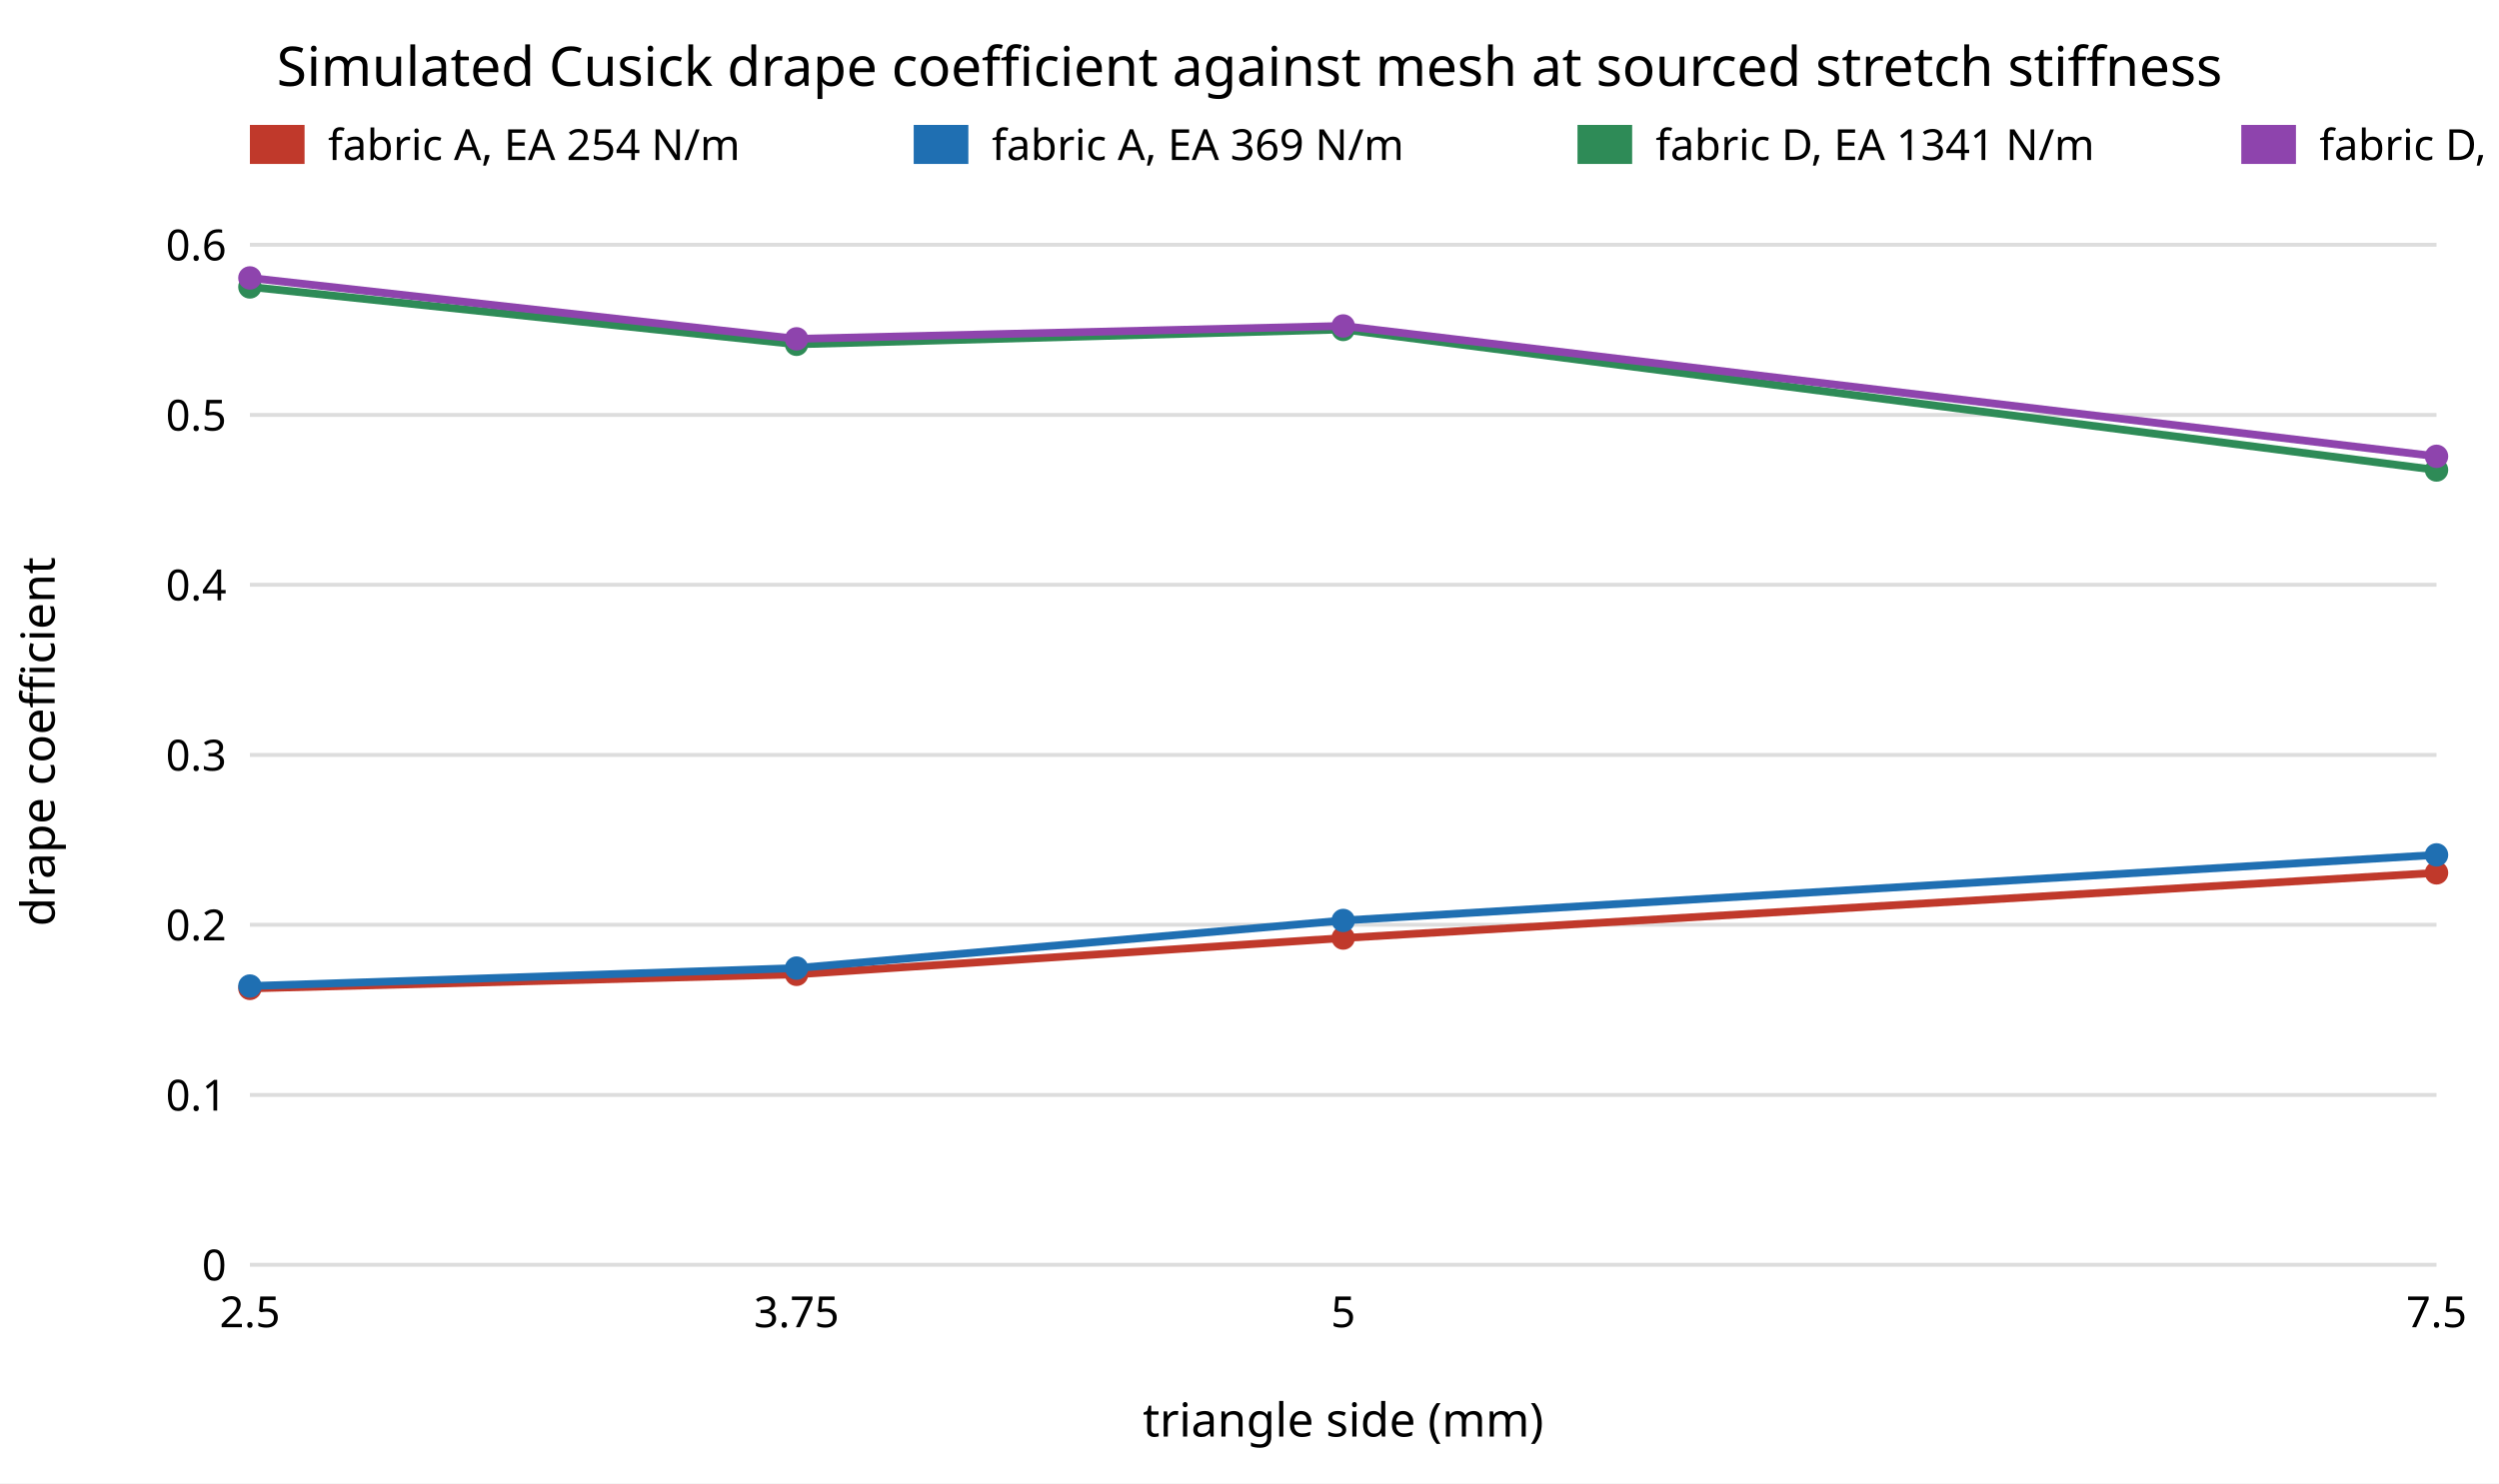
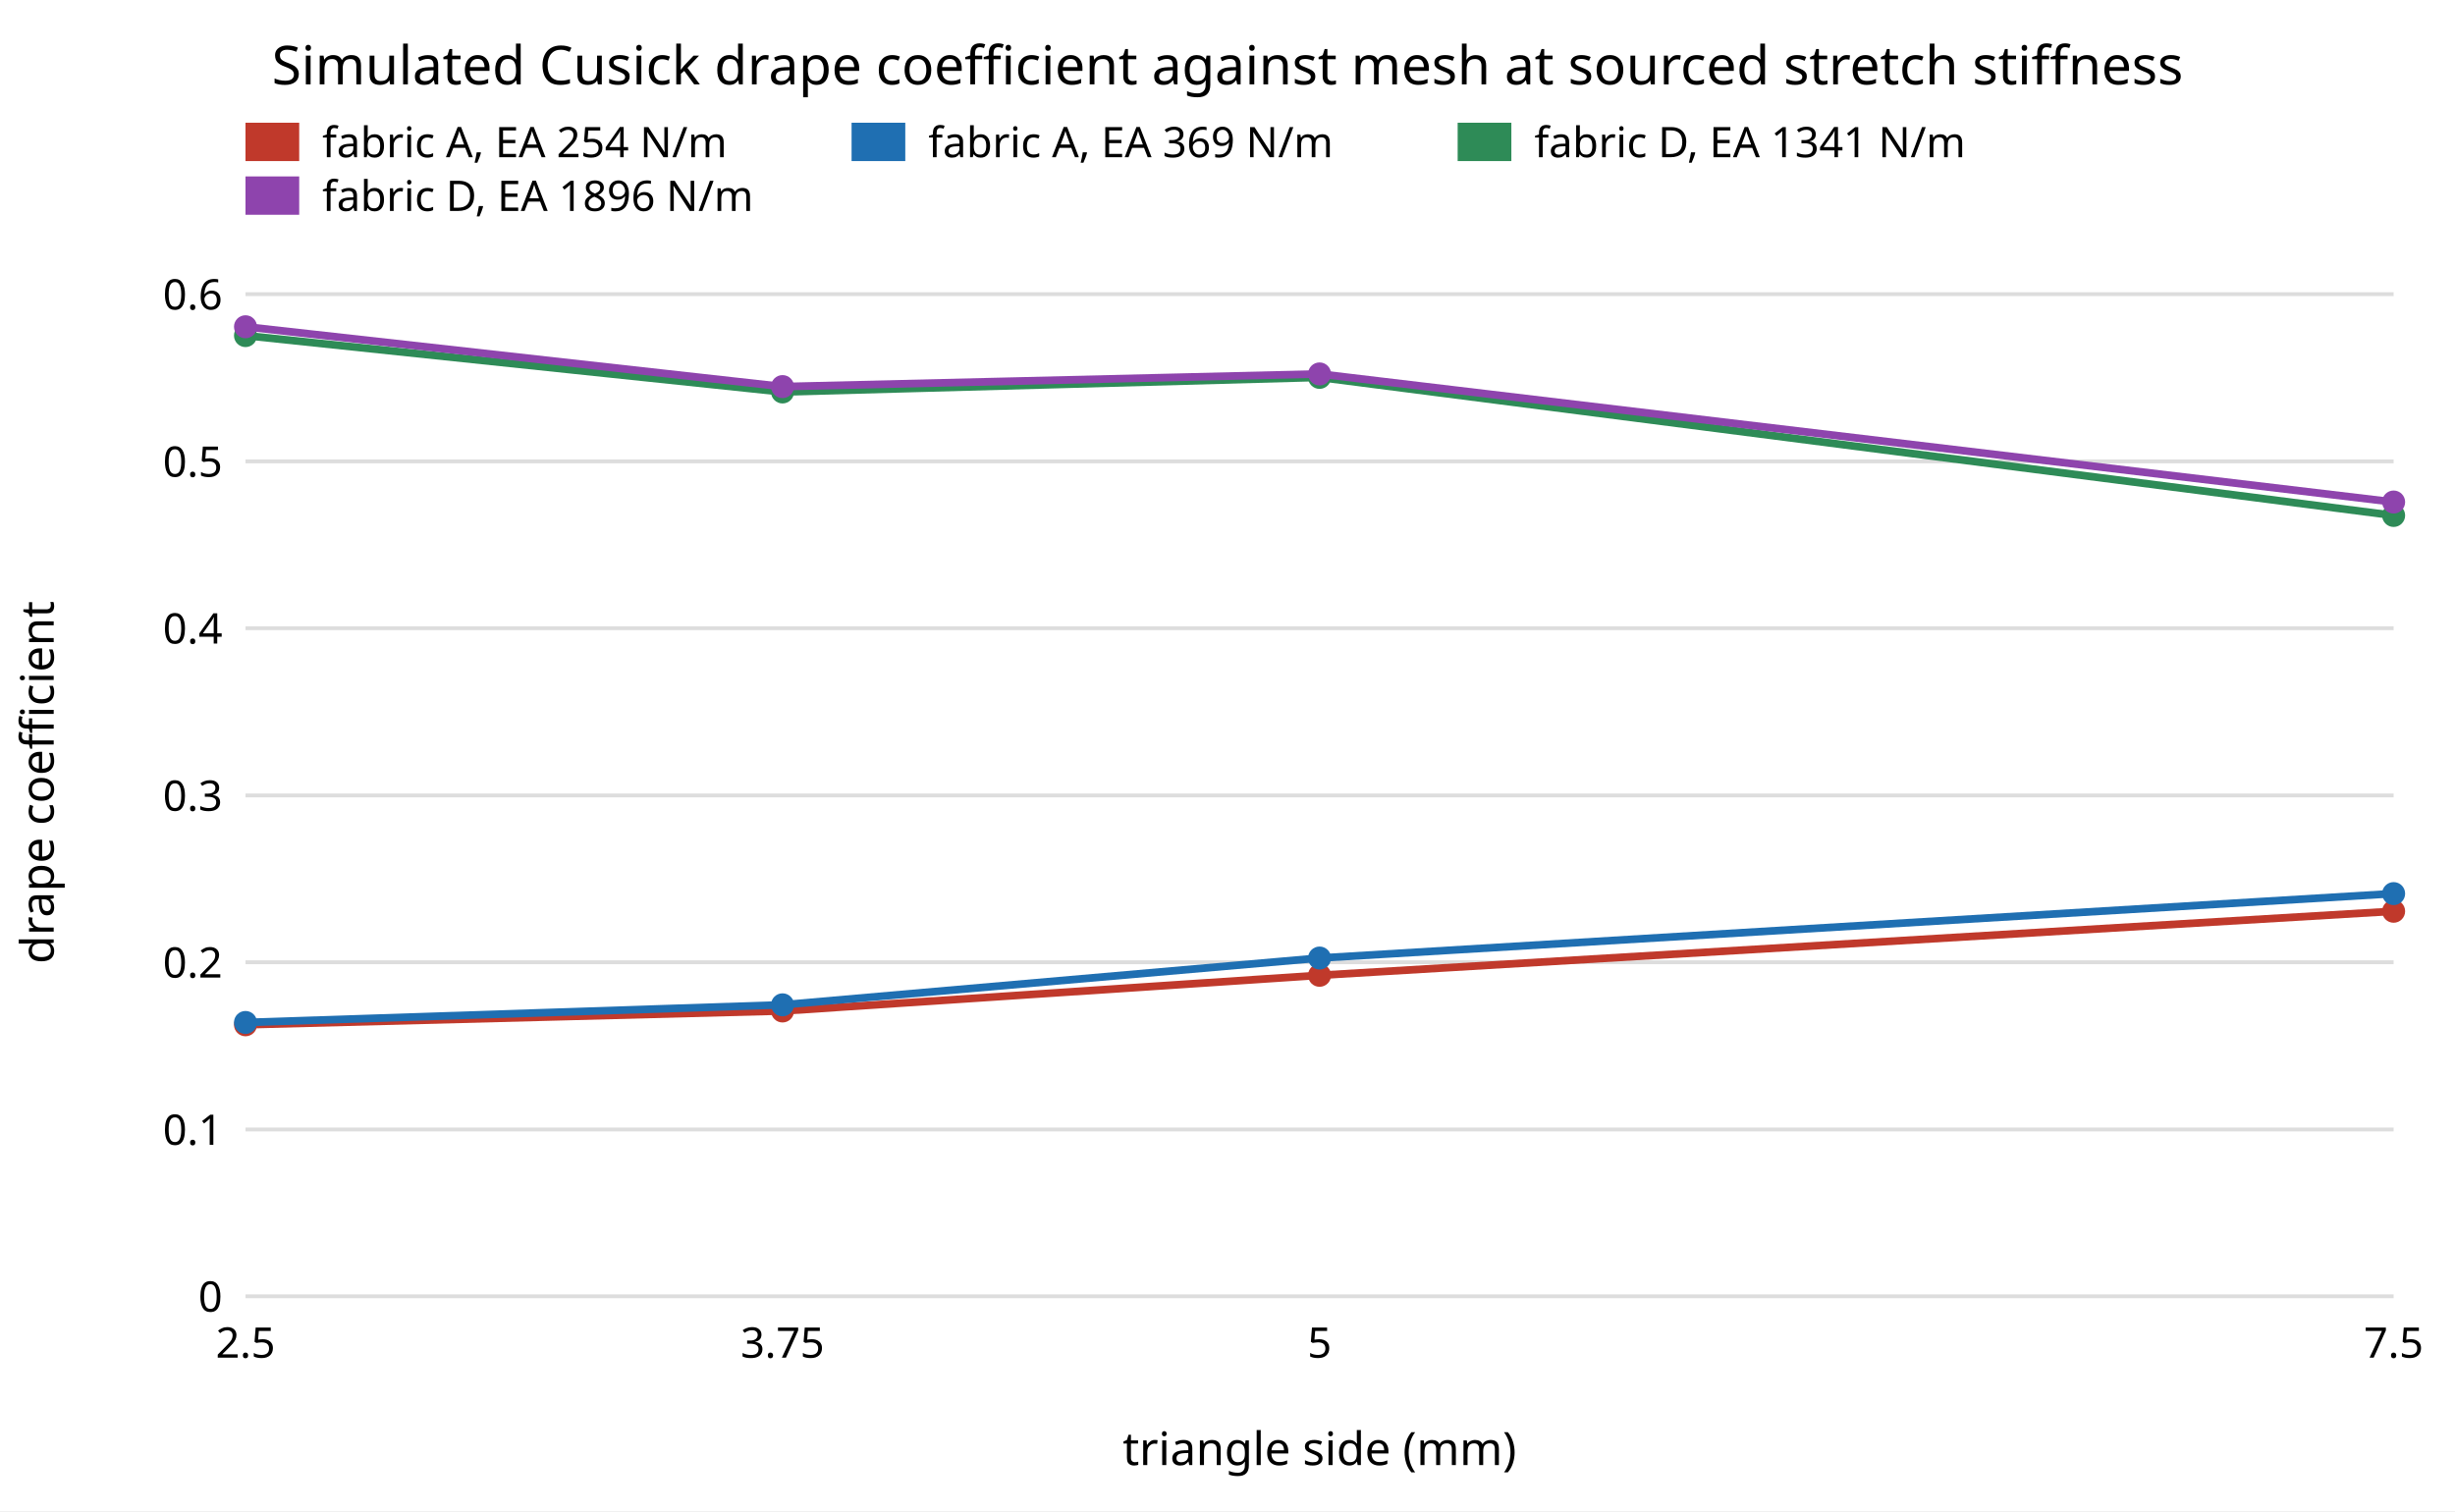
- <svg xmlns="http://www.w3.org/2000/svg" viewBox="0 0 640 380" role="img" aria-label="Drape coefficient against triangle side in mm for the jersey A and suiting D, converged continued solves only">
-   <rect width="640" height="380" fill="#fff" />
+ <svg xmlns="http://www.w3.org/2000/svg" viewBox="0 0 640 394" role="img" aria-label="Drape coefficient against triangle side in mm for the jersey A and suiting D, converged continued solves only">
+   <rect width="640" height="394" fill="#fff" />
  <text x="320.0" y="22" text-anchor="middle" font-family="sans-serif" font-size="14">Simulated Cusick drape coefficient against mesh at sourced stretch stiffness</text>
-   <line x1="64" x2="624" y1="324.0" y2="324.0" stroke="#ddd" />
-   <text x="58" y="328.0" text-anchor="end" font-family="sans-serif" font-size="11">0</text>
-   <line x1="64" x2="624" y1="280.5" y2="280.5" stroke="#ddd" />
-   <text x="58" y="284.5" text-anchor="end" font-family="sans-serif" font-size="11">0.1</text>
-   <line x1="64" x2="624" y1="236.9" y2="236.9" stroke="#ddd" />
-   <text x="58" y="240.9" text-anchor="end" font-family="sans-serif" font-size="11">0.2</text>
-   <line x1="64" x2="624" y1="193.4" y2="193.4" stroke="#ddd" />
-   <text x="58" y="197.4" text-anchor="end" font-family="sans-serif" font-size="11">0.3</text>
-   <line x1="64" x2="624" y1="149.8" y2="149.8" stroke="#ddd" />
-   <text x="58" y="153.8" text-anchor="end" font-family="sans-serif" font-size="11">0.4</text>
-   <line x1="64" x2="624" y1="106.3" y2="106.3" stroke="#ddd" />
-   <text x="58" y="110.3" text-anchor="end" font-family="sans-serif" font-size="11">0.5</text>
-   <line x1="64" x2="624" y1="62.7" y2="62.7" stroke="#ddd" />
-   <text x="58" y="66.7" text-anchor="end" font-family="sans-serif" font-size="11">0.6</text>
-   <text x="64.0" y="340" text-anchor="middle" font-family="sans-serif" font-size="11">2.5</text>
-   <text x="204.0" y="340" text-anchor="middle" font-family="sans-serif" font-size="11">3.75</text>
-   <text x="344.0" y="340" text-anchor="middle" font-family="sans-serif" font-size="11">5</text>
-   <text x="624.0" y="340" text-anchor="middle" font-family="sans-serif" font-size="11">7.5</text>
-   <text x="344.0" y="368" text-anchor="middle" font-family="sans-serif" font-size="12">triangle side (mm)</text>
-   <text x="14" y="190.0" text-anchor="middle" font-family="sans-serif" font-size="12" transform="rotate(-90 14 190.0)">drape coefficient</text>
-   <polyline points="64.0,253.2 204.0,249.6 344.0,240.3 624.0,223.6" fill="none" stroke="#c0392b" stroke-width="2" />
-   <circle cx="64.0" cy="253.2" r="3" fill="#c0392b" />
-   <circle cx="204.0" cy="249.6" r="3" fill="#c0392b" />
-   <circle cx="344.0" cy="240.3" r="3" fill="#c0392b" />
-   <circle cx="624.0" cy="223.6" r="3" fill="#c0392b" />
+   <line x1="64" x2="624" y1="338.0" y2="338.0" stroke="#ddd" />
+   <text x="58" y="342.0" text-anchor="end" font-family="sans-serif" font-size="11">0</text>
+   <line x1="64" x2="624" y1="294.5" y2="294.5" stroke="#ddd" />
+   <text x="58" y="298.5" text-anchor="end" font-family="sans-serif" font-size="11">0.1</text>
+   <line x1="64" x2="624" y1="250.9" y2="250.9" stroke="#ddd" />
+   <text x="58" y="254.9" text-anchor="end" font-family="sans-serif" font-size="11">0.2</text>
+   <line x1="64" x2="624" y1="207.4" y2="207.4" stroke="#ddd" />
+   <text x="58" y="211.4" text-anchor="end" font-family="sans-serif" font-size="11">0.3</text>
+   <line x1="64" x2="624" y1="163.8" y2="163.8" stroke="#ddd" />
+   <text x="58" y="167.8" text-anchor="end" font-family="sans-serif" font-size="11">0.4</text>
+   <line x1="64" x2="624" y1="120.3" y2="120.3" stroke="#ddd" />
+   <text x="58" y="124.3" text-anchor="end" font-family="sans-serif" font-size="11">0.5</text>
+   <line x1="64" x2="624" y1="76.7" y2="76.7" stroke="#ddd" />
+   <text x="58" y="80.7" text-anchor="end" font-family="sans-serif" font-size="11">0.6</text>
+   <text x="64.0" y="354" text-anchor="middle" font-family="sans-serif" font-size="11">2.5</text>
+   <text x="204.0" y="354" text-anchor="middle" font-family="sans-serif" font-size="11">3.75</text>
+   <text x="344.0" y="354" text-anchor="middle" font-family="sans-serif" font-size="11">5</text>
+   <text x="624.0" y="354" text-anchor="middle" font-family="sans-serif" font-size="11">7.5</text>
+   <text x="344.0" y="382" text-anchor="middle" font-family="sans-serif" font-size="12">triangle side (mm)</text>
+   <text x="14" y="204.0" text-anchor="middle" font-family="sans-serif" font-size="12" transform="rotate(-90 14 204.0)">drape coefficient</text>
+   <polyline points="64.0,267.2 204.0,263.6 344.0,254.3 624.0,237.6" fill="none" stroke="#c0392b" stroke-width="2" />
+   <circle cx="64.0" cy="267.2" r="3" fill="#c0392b" />
+   <circle cx="204.0" cy="263.6" r="3" fill="#c0392b" />
+   <circle cx="344.0" cy="254.3" r="3" fill="#c0392b" />
+   <circle cx="624.0" cy="237.6" r="3" fill="#c0392b" />
  <rect x="64" y="32" width="14" height="10" fill="#c0392b" />
  <text x="84" y="41" font-family="sans-serif" font-size="11">fabric A, EA 254 N/m</text>
-   <polyline points="64.0,252.6 204.0,248.0 344.0,235.8 624.0,219.0" fill="none" stroke="#1f6fb2" stroke-width="2" />
-   <circle cx="64.0" cy="252.6" r="3" fill="#1f6fb2" />
-   <circle cx="204.0" cy="248.0" r="3" fill="#1f6fb2" />
-   <circle cx="344.0" cy="235.8" r="3" fill="#1f6fb2" />
-   <circle cx="624.0" cy="219.0" r="3" fill="#1f6fb2" />
-   <rect x="234" y="32" width="14" height="10" fill="#1f6fb2" />
-   <text x="254" y="41" font-family="sans-serif" font-size="11">fabric A, EA 369 N/m</text>
-   <polyline points="64.0,73.5 204.0,88.2 344.0,84.4 624.0,120.4" fill="none" stroke="#2e8b57" stroke-width="2" />
-   <circle cx="64.0" cy="73.5" r="3" fill="#2e8b57" />
-   <circle cx="204.0" cy="88.2" r="3" fill="#2e8b57" />
-   <circle cx="344.0" cy="84.4" r="3" fill="#2e8b57" />
-   <circle cx="624.0" cy="120.4" r="3" fill="#2e8b57" />
-   <rect x="404" y="32" width="14" height="10" fill="#2e8b57" />
-   <text x="424" y="41" font-family="sans-serif" font-size="11">fabric D, EA 1341 N/m</text>
-   <polyline points="64.0,71.2 204.0,86.8 344.0,83.5 624.0,116.9" fill="none" stroke="#8e44ad" stroke-width="2" />
-   <circle cx="64.0" cy="71.2" r="3" fill="#8e44ad" />
-   <circle cx="204.0" cy="86.8" r="3" fill="#8e44ad" />
-   <circle cx="344.0" cy="83.5" r="3" fill="#8e44ad" />
-   <circle cx="624.0" cy="116.9" r="3" fill="#8e44ad" />
-   <rect x="574" y="32" width="14" height="10" fill="#8e44ad" />
-   <text x="594" y="41" font-family="sans-serif" font-size="11">fabric D, EA 1896 N/m</text>
+   <polyline points="64.0,266.6 204.0,262.0 344.0,249.8 624.0,233.0" fill="none" stroke="#1f6fb2" stroke-width="2" />
+   <circle cx="64.0" cy="266.6" r="3" fill="#1f6fb2" />
+   <circle cx="204.0" cy="262.0" r="3" fill="#1f6fb2" />
+   <circle cx="344.0" cy="249.8" r="3" fill="#1f6fb2" />
+   <circle cx="624.0" cy="233.0" r="3" fill="#1f6fb2" />
+   <rect x="222" y="32" width="14" height="10" fill="#1f6fb2" />
+   <text x="242" y="41" font-family="sans-serif" font-size="11">fabric A, EA 369 N/m</text>
+   <polyline points="64.0,87.5 204.0,102.2 344.0,98.4 624.0,134.4" fill="none" stroke="#2e8b57" stroke-width="2" />
+   <circle cx="64.0" cy="87.5" r="3" fill="#2e8b57" />
+   <circle cx="204.0" cy="102.2" r="3" fill="#2e8b57" />
+   <circle cx="344.0" cy="98.4" r="3" fill="#2e8b57" />
+   <circle cx="624.0" cy="134.4" r="3" fill="#2e8b57" />
+   <rect x="380" y="32" width="14" height="10" fill="#2e8b57" />
+   <text x="400" y="41" font-family="sans-serif" font-size="11">fabric D, EA 1341 N/m</text>
+   <polyline points="64.0,85.2 204.0,100.8 344.0,97.5 624.0,130.9" fill="none" stroke="#8e44ad" stroke-width="2" />
+   <circle cx="64.0" cy="85.2" r="3" fill="#8e44ad" />
+   <circle cx="204.0" cy="100.8" r="3" fill="#8e44ad" />
+   <circle cx="344.0" cy="97.5" r="3" fill="#8e44ad" />
+   <circle cx="624.0" cy="130.9" r="3" fill="#8e44ad" />
+   <rect x="64" y="46" width="14" height="10" fill="#8e44ad" />
+   <text x="84" y="55" font-family="sans-serif" font-size="11">fabric D, EA 1896 N/m</text>
</svg>
